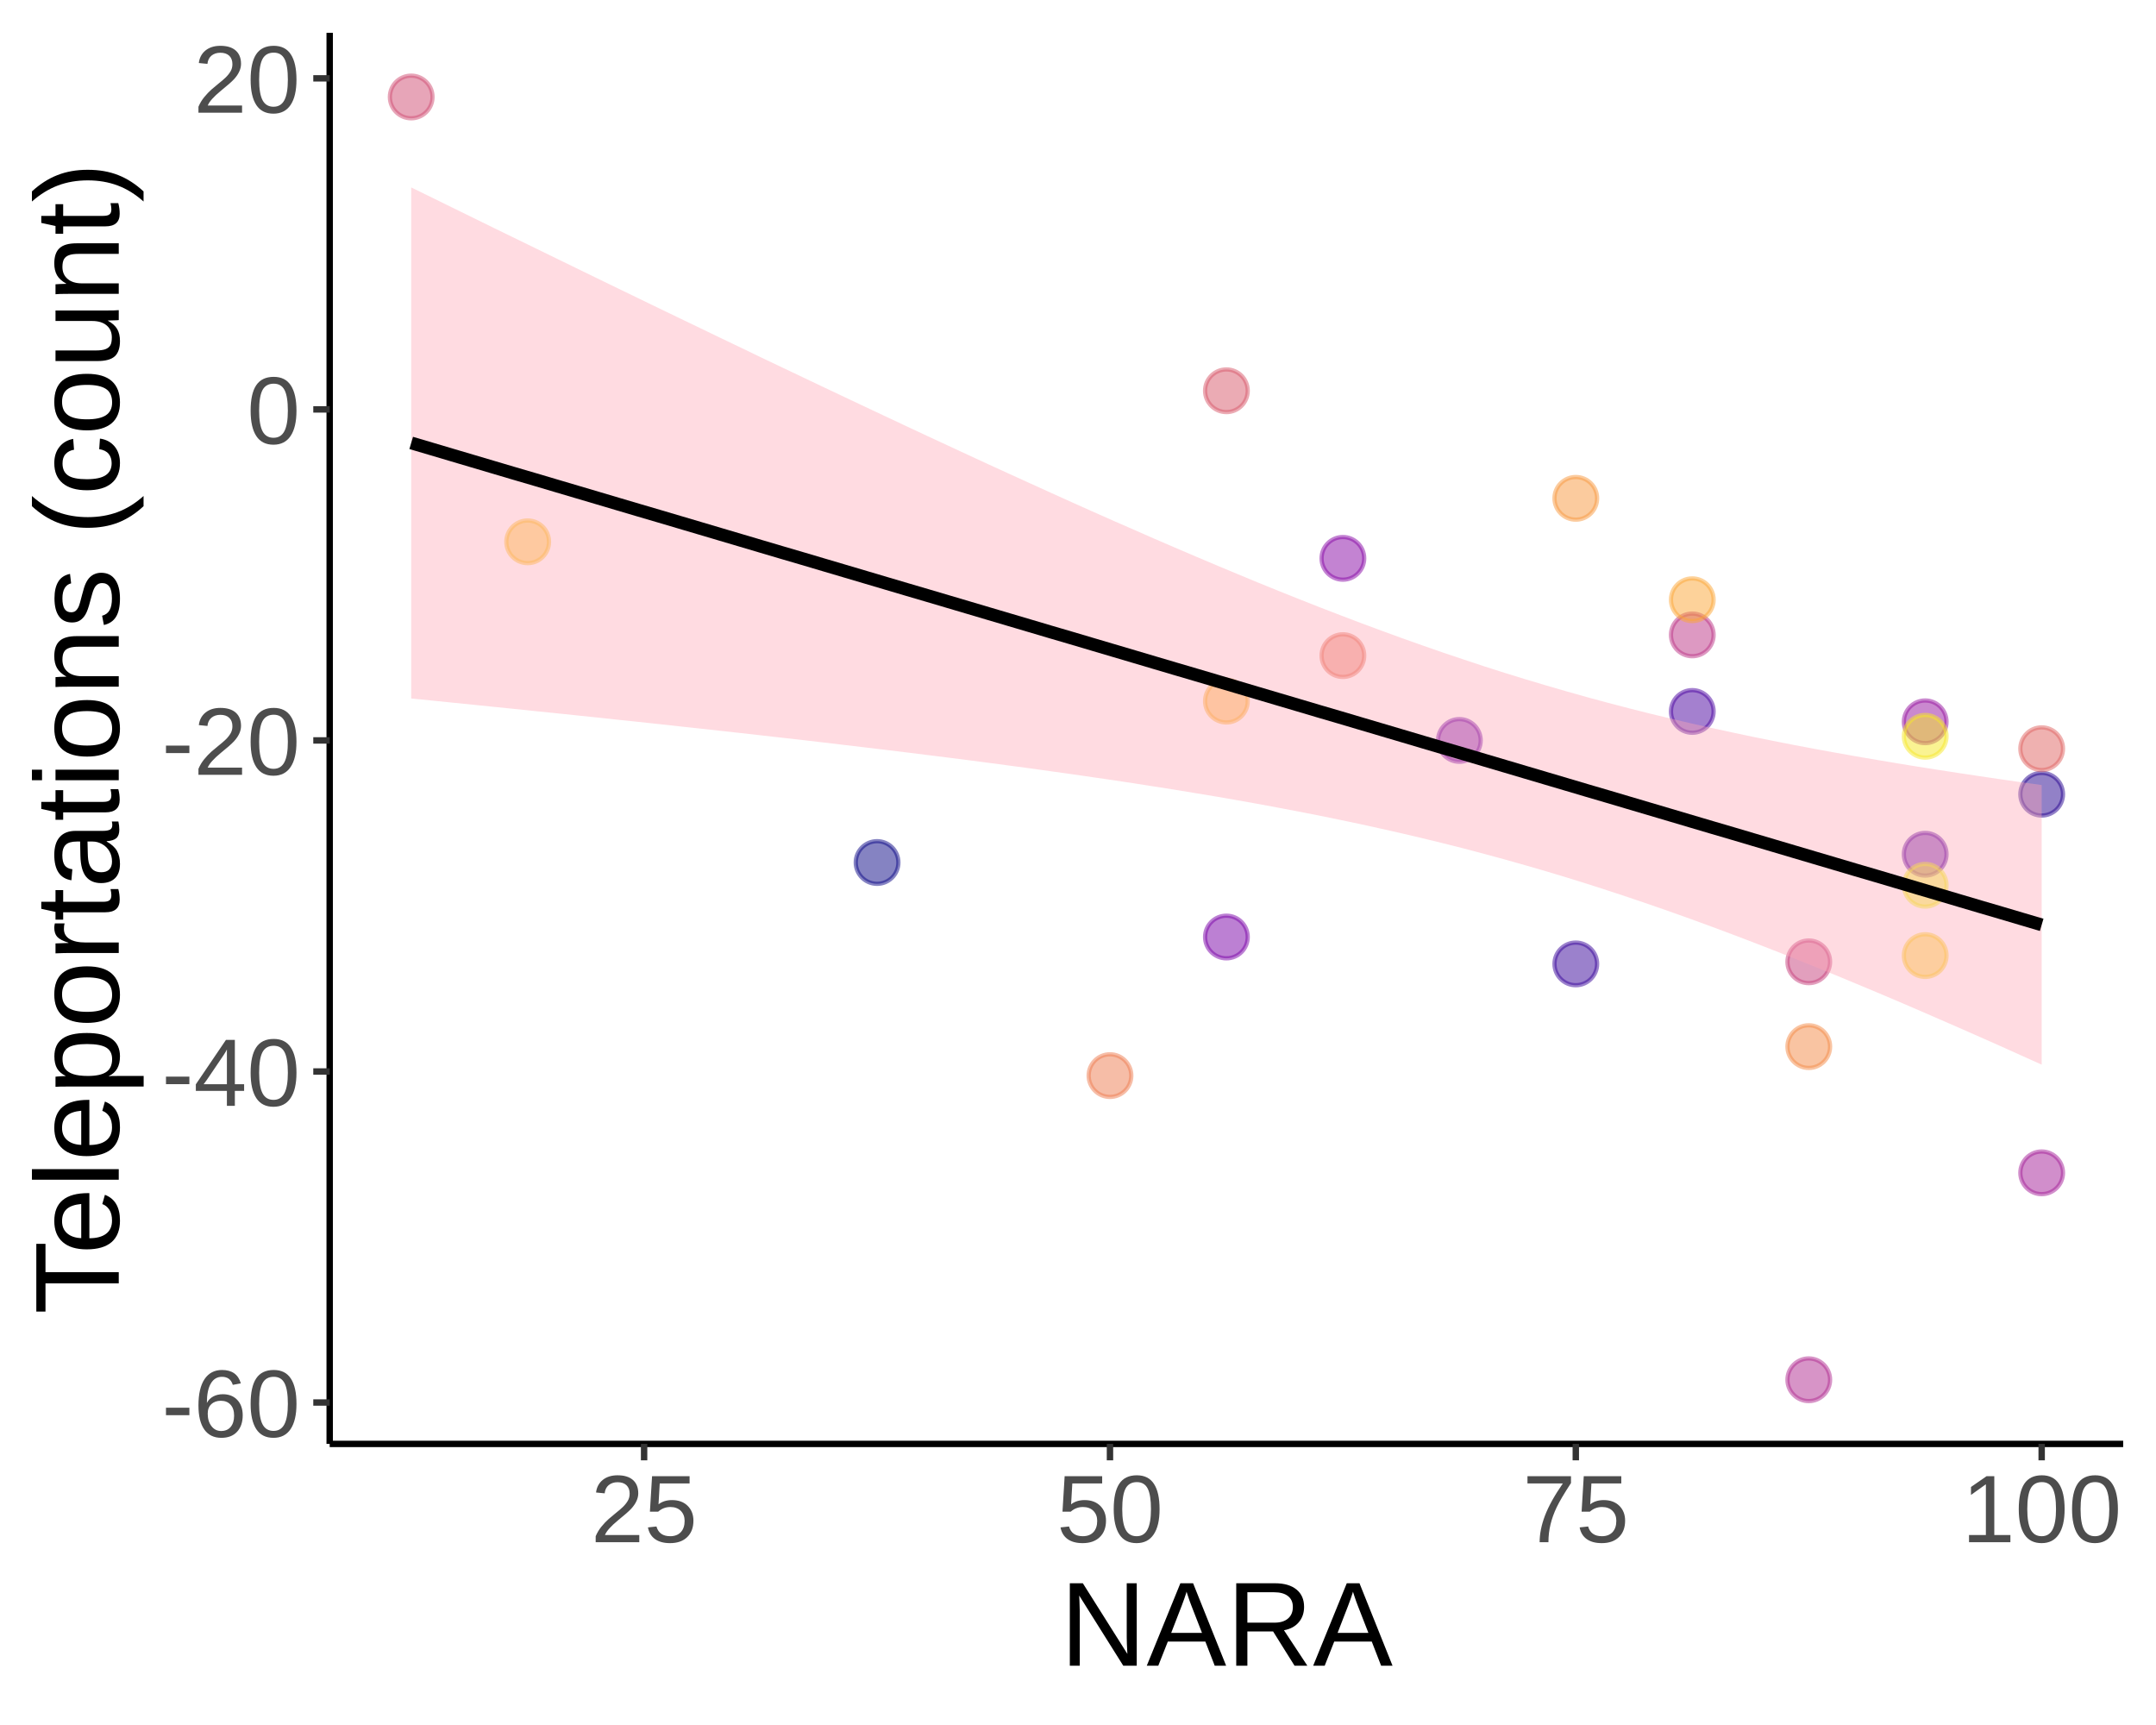
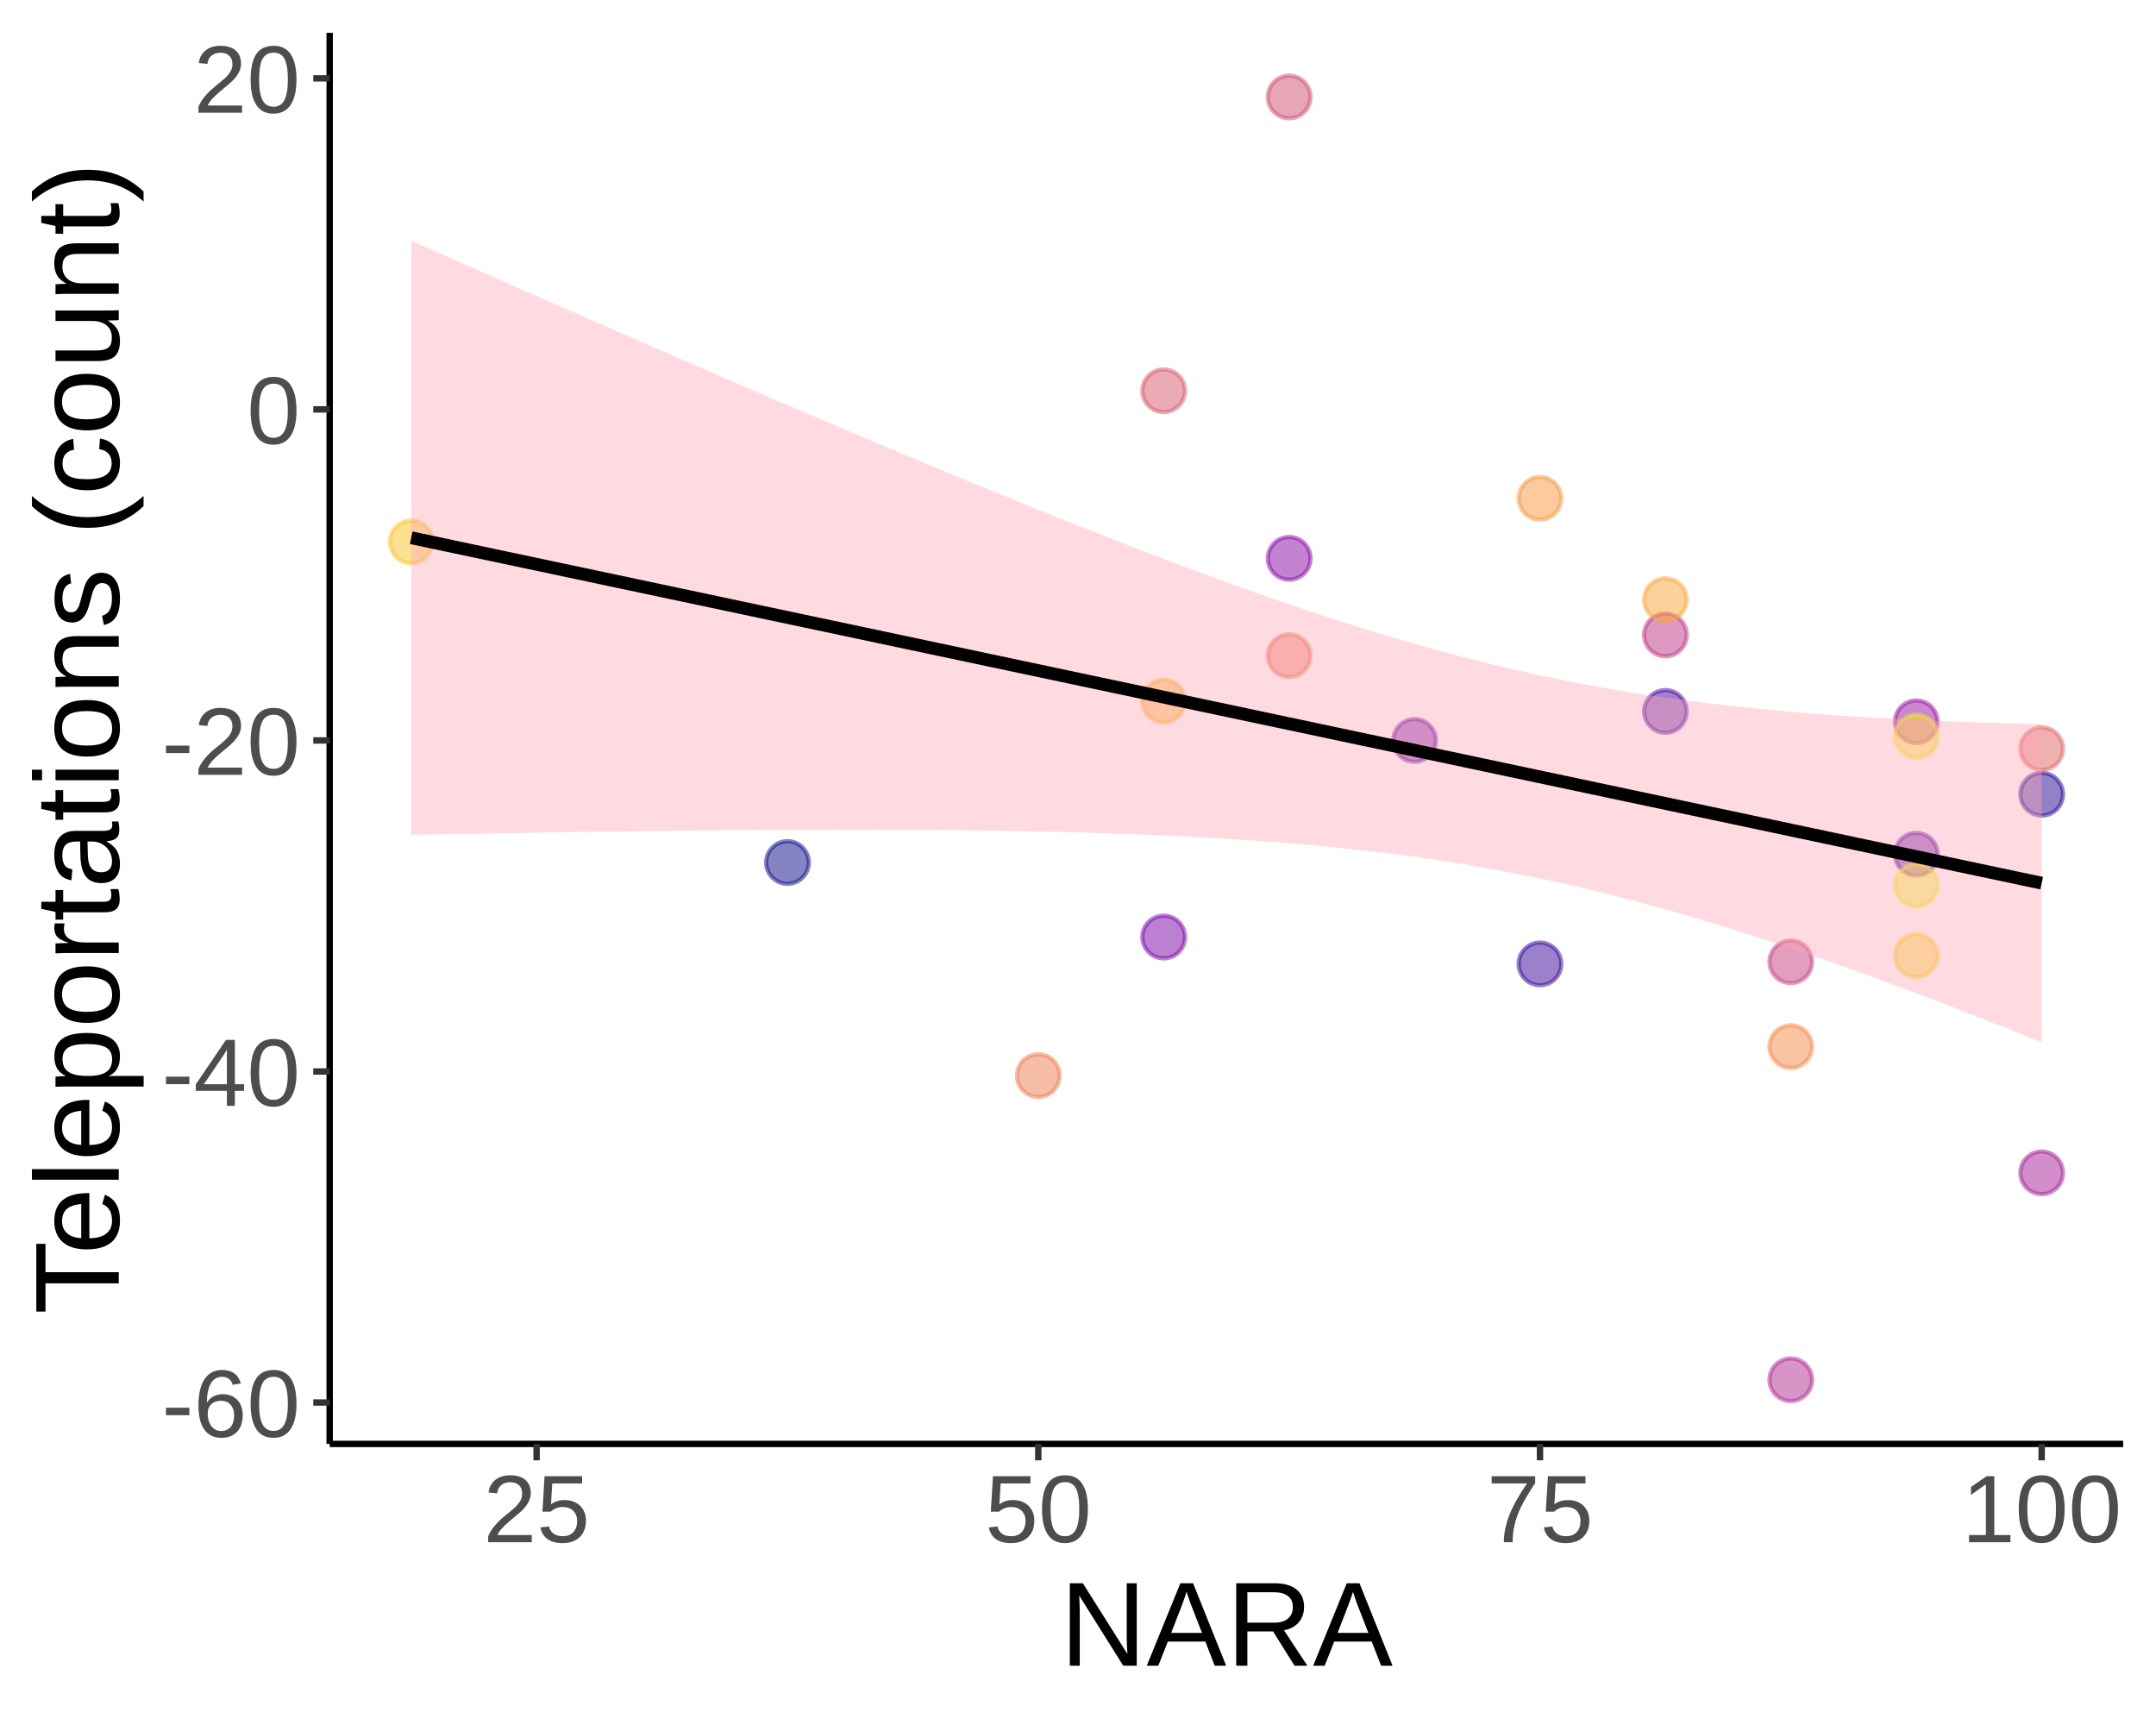
<svg xmlns="http://www.w3.org/2000/svg" class="svglite" width="360.00pt" height="288.00pt" viewBox="0 0 360.00 288.00">
  <defs>
    <style type="text/css">
    .svglite line, .svglite polyline, .svglite polygon, .svglite path, .svglite rect, .svglite circle {
      fill: none;
      stroke: #000000;
      stroke-linecap: round;
      stroke-linejoin: round;
      stroke-miterlimit: 10.00;
    }
    .svglite text {
      white-space: pre;
    }
  </style>
  </defs>
  <rect width="100%" height="100%" style="stroke: none; fill: #FFFFFF;" />
  <defs>
    <clipPath id="cpMC4wMHwzNjAuMDB8MC4wMHwyODguMDA=">
      <rect x="0.00" y="0.00" width="360.00" height="288.00" />
    </clipPath>
  </defs>
  <g clip-path="url(#cpMC4wMHwzNjAuMDB8MC4wMHwyODguMDA=)">
    <rect x="0" y="0.00" width="360.00" height="288.00" style="stroke-width: 1.07; stroke: #FFFFFF; fill: #FFFFFF;" />
  </g>
  <defs>
    <clipPath id="cpNTUuMDV8MzU0LjUyfDUuNDh8MjQxLjA3">
      <rect x="55.05" y="5.48" width="299.47" height="235.59" />
    </clipPath>
  </defs>
  <g clip-path="url(#cpNTUuMDV8MzU0LjUyfDUuNDh8MjQxLjA3)">
-     <circle cx="146.45" cy="144.00" r="3.56" style="stroke-width: 0.71; stroke: #0D0887; stroke-opacity: 0.50; fill: #0D0887; fill-opacity: 0.50;" />
+     <circle cx="131.49" cy="144.00" r="3.56" style="stroke-width: 0.71; stroke: #0D0887; stroke-opacity: 0.50; fill: #0D0887; fill-opacity: 0.50;" />
    <circle cx="340.91" cy="132.60" r="3.56" style="stroke-width: 0.71; stroke: #260591; stroke-opacity: 0.50; fill: #260591; fill-opacity: 0.50;" />
-     <circle cx="263.12" cy="160.93" r="3.56" style="stroke-width: 0.71; stroke: #39049A; stroke-opacity: 0.50; fill: #39049A; fill-opacity: 0.50;" />
-     <circle cx="282.57" cy="118.78" r="3.56" style="stroke-width: 0.71; stroke: #4A03A1; stroke-opacity: 0.50; fill: #4A03A1; fill-opacity: 0.50;" />
-     <circle cx="321.46" cy="142.62" r="3.56" style="stroke-width: 0.71; stroke: #5B01A5; stroke-opacity: 0.50; fill: #5B01A5; fill-opacity: 0.50;" />
-     <circle cx="243.68" cy="123.62" r="3.56" style="stroke-width: 0.71; stroke: #6A00A8; stroke-opacity: 0.50; fill: #6A00A8; fill-opacity: 0.50;" />
-     <circle cx="204.78" cy="156.44" r="3.56" style="stroke-width: 0.71; stroke: #7A02A8; stroke-opacity: 0.50; fill: #7A02A8; fill-opacity: 0.50;" />
-     <circle cx="224.23" cy="93.22" r="3.56" style="stroke-width: 0.71; stroke: #8908A6; stroke-opacity: 0.50; fill: #8908A6; fill-opacity: 0.50;" />
-     <circle cx="321.46" cy="120.51" r="3.56" style="stroke-width: 0.71; stroke: #9714A1; stroke-opacity: 0.50; fill: #9714A1; fill-opacity: 0.50;" />
+     <circle cx="257.14" cy="160.93" r="3.56" style="stroke-width: 0.71; stroke: #39049A; stroke-opacity: 0.50; fill: #39049A; fill-opacity: 0.50;" />
+     <circle cx="278.08" cy="118.78" r="3.56" style="stroke-width: 0.71; stroke: #4A03A1; stroke-opacity: 0.50; fill: #4A03A1; fill-opacity: 0.50;" />
+     <circle cx="319.97" cy="142.62" r="3.56" style="stroke-width: 0.71; stroke: #5B01A5; stroke-opacity: 0.50; fill: #5B01A5; fill-opacity: 0.50;" />
+     <circle cx="236.20" cy="123.62" r="3.56" style="stroke-width: 0.71; stroke: #6A00A8; stroke-opacity: 0.50; fill: #6A00A8; fill-opacity: 0.50;" />
+     <circle cx="194.31" cy="156.44" r="3.56" style="stroke-width: 0.71; stroke: #7A02A8; stroke-opacity: 0.50; fill: #7A02A8; fill-opacity: 0.50;" />
+     <circle cx="215.26" cy="93.22" r="3.56" style="stroke-width: 0.71; stroke: #8908A6; stroke-opacity: 0.50; fill: #8908A6; fill-opacity: 0.50;" />
+     <circle cx="319.97" cy="120.51" r="3.56" style="stroke-width: 0.71; stroke: #9714A1; stroke-opacity: 0.50; fill: #9714A1; fill-opacity: 0.50;" />
    <circle cx="340.91" cy="195.81" r="3.56" style="stroke-width: 0.71; stroke: #A51F99; stroke-opacity: 0.50; fill: #A51F99; fill-opacity: 0.50;" />
-     <circle cx="302.02" cy="230.36" r="3.56" style="stroke-width: 0.71; stroke: #B12A90; stroke-opacity: 0.50; fill: #B12A90; fill-opacity: 0.50;" />
-     <circle cx="282.57" cy="106.00" r="3.56" style="stroke-width: 0.71; stroke: #BC3587; stroke-opacity: 0.50; fill: #BC3587; fill-opacity: 0.50;" />
-     <circle cx="302.02" cy="160.58" r="3.56" style="stroke-width: 0.71; stroke: #C6417D; stroke-opacity: 0.50; fill: #C6417D; fill-opacity: 0.50;" />
-     <circle cx="68.66" cy="16.19" r="3.56" style="stroke-width: 0.71; stroke: #D04D73; stroke-opacity: 0.50; fill: #D04D73; fill-opacity: 0.50;" />
-     <circle cx="204.78" cy="65.24" r="3.56" style="stroke-width: 0.71; stroke: #D9586A; stroke-opacity: 0.50; fill: #D9586A; fill-opacity: 0.50;" />
+     <circle cx="299.02" cy="230.36" r="3.56" style="stroke-width: 0.71; stroke: #B12A90; stroke-opacity: 0.50; fill: #B12A90; fill-opacity: 0.50;" />
+     <circle cx="278.08" cy="106.00" r="3.56" style="stroke-width: 0.71; stroke: #BC3587; stroke-opacity: 0.50; fill: #BC3587; fill-opacity: 0.50;" />
+     <circle cx="299.02" cy="160.58" r="3.56" style="stroke-width: 0.71; stroke: #C6417D; stroke-opacity: 0.50; fill: #C6417D; fill-opacity: 0.50;" />
+     <circle cx="215.26" cy="16.19" r="3.56" style="stroke-width: 0.71; stroke: #D04D73; stroke-opacity: 0.50; fill: #D04D73; fill-opacity: 0.50;" />
+     <circle cx="194.31" cy="65.24" r="3.56" style="stroke-width: 0.71; stroke: #D9586A; stroke-opacity: 0.50; fill: #D9586A; fill-opacity: 0.50;" />
    <circle cx="340.91" cy="125.00" r="3.56" style="stroke-width: 0.71; stroke: #E16462; stroke-opacity: 0.50; fill: #E16462; fill-opacity: 0.50;" />
-     <circle cx="224.23" cy="109.46" r="3.56" style="stroke-width: 0.71; stroke: #E87059; stroke-opacity: 0.50; fill: #E87059; fill-opacity: 0.50;" />
-     <circle cx="185.34" cy="179.58" r="3.56" style="stroke-width: 0.71; stroke: #EF7D51; stroke-opacity: 0.50; fill: #EF7D51; fill-opacity: 0.50;" />
-     <circle cx="302.02" cy="174.74" r="3.56" style="stroke-width: 0.71; stroke: #F58A47; stroke-opacity: 0.50; fill: #F58A47; fill-opacity: 0.50;" />
-     <circle cx="263.12" cy="83.20" r="3.56" style="stroke-width: 0.71; stroke: #F9983E; stroke-opacity: 0.50; fill: #F9983E; fill-opacity: 0.50;" />
-     <circle cx="282.57" cy="100.13" r="3.56" style="stroke-width: 0.71; stroke: #FCA636; stroke-opacity: 0.50; fill: #FCA636; fill-opacity: 0.50;" />
-     <circle cx="204.78" cy="117.06" r="3.56" style="stroke-width: 0.71; stroke: #FDB52E; stroke-opacity: 0.50; fill: #FDB52E; fill-opacity: 0.50;" />
-     <circle cx="88.11" cy="90.46" r="3.56" style="stroke-width: 0.71; stroke: #FDC527; stroke-opacity: 0.50; fill: #FDC527; fill-opacity: 0.50;" />
-     <circle cx="321.46" cy="159.54" r="3.56" style="stroke-width: 0.71; stroke: #FBD624; stroke-opacity: 0.50; fill: #FBD624; fill-opacity: 0.50;" />
-     <circle cx="321.46" cy="122.93" r="3.56" style="stroke-width: 0.71; stroke: #F6E826; stroke-opacity: 0.50; fill: #F6E826; fill-opacity: 0.50;" />
-     <circle cx="321.46" cy="147.80" r="3.56" style="stroke-width: 0.71; stroke: #F0F921; stroke-opacity: 0.50; fill: #F0F921; fill-opacity: 0.50;" />
-     <polygon points="68.66,31.29 72.11,32.98 75.55,34.67 79.00,36.36 82.44,38.05 85.89,39.73 89.34,41.41 92.78,43.09 96.23,44.77 99.68,46.45 103.12,48.12 106.57,49.79 110.01,51.46 113.46,53.12 116.91,54.78 120.35,56.44 123.80,58.09 127.24,59.75 130.69,61.39 134.14,63.03 137.58,64.67 141.03,66.30 144.48,67.93 147.92,69.55 151.37,71.17 154.81,72.78 158.26,74.38 161.71,75.98 165.15,77.57 168.60,79.15 172.05,80.72 175.49,82.28 178.94,83.84 182.38,85.38 185.83,86.91 189.28,88.42 192.72,89.93 196.17,91.42 199.61,92.89 203.06,94.35 206.51,95.79 209.95,97.22 213.40,98.62 216.85,100.00 220.29,101.36 223.74,102.69 227.18,104.00 230.63,105.28 234.08,106.54 237.52,107.76 240.97,108.96 244.42,110.12 247.86,111.26 251.31,112.36 254.75,113.42 258.20,114.45 261.65,115.45 265.09,116.42 268.54,117.35 271.98,118.25 275.43,119.12 278.88,119.95 282.32,120.76 285.77,121.53 289.22,122.28 292.66,123.01 296.11,123.70 299.55,124.38 303.00,125.03 306.45,125.66 309.89,126.27 313.34,126.86 316.78,127.44 320.23,128.00 323.68,128.54 327.12,129.07 330.57,129.59 334.02,130.10 337.46,130.59 340.91,131.07 340.91,177.75 337.46,176.20 334.02,174.65 330.57,173.12 327.12,171.60 323.68,170.10 320.23,168.60 316.78,167.12 313.34,165.66 309.89,164.22 306.45,162.79 303.00,161.39 299.55,160.00 296.11,158.64 292.66,157.30 289.22,155.99 285.77,154.70 282.32,153.44 278.88,152.21 275.43,151.01 271.98,149.84 268.54,148.70 265.09,147.59 261.65,146.52 258.20,145.48 254.75,144.48 251.31,143.51 247.86,142.57 244.42,141.66 240.97,140.79 237.52,139.95 234.08,139.14 230.63,138.36 227.18,137.60 223.74,136.88 220.29,136.17 216.85,135.50 213.40,134.84 209.95,134.20 206.51,133.59 203.06,132.99 199.61,132.42 196.17,131.85 192.72,131.31 189.28,130.77 185.83,130.25 182.38,129.75 178.94,129.25 175.49,128.77 172.05,128.29 168.60,127.83 165.15,127.37 161.71,126.92 158.26,126.48 154.81,126.05 151.37,125.62 147.92,125.20 144.48,124.79 141.03,124.38 137.58,123.97 134.14,123.57 130.69,123.18 127.24,122.79 123.80,122.40 120.35,122.02 116.91,121.64 113.46,121.27 110.01,120.89 106.57,120.52 103.12,120.16 99.68,119.79 96.23,119.43 92.78,119.07 89.34,118.72 85.89,118.36 82.44,118.01 79.00,117.66 75.55,117.31 72.11,116.96 68.66,116.62 " style="stroke-width: 0.00; stroke: none; stroke-linecap: butt; fill: #FFA6B4; fill-opacity: 0.40;" />
-     <polyline points="68.66,31.29 72.11,32.98 75.55,34.67 79.00,36.36 82.44,38.05 85.89,39.73 89.34,41.41 92.78,43.09 96.23,44.77 99.68,46.45 103.12,48.12 106.57,49.79 110.01,51.46 113.46,53.12 116.91,54.78 120.35,56.44 123.80,58.09 127.24,59.75 130.69,61.39 134.14,63.03 137.58,64.67 141.03,66.30 144.48,67.93 147.92,69.55 151.37,71.17 154.81,72.78 158.26,74.38 161.71,75.98 165.15,77.57 168.60,79.15 172.05,80.72 175.49,82.28 178.94,83.84 182.38,85.38 185.83,86.91 189.28,88.42 192.72,89.93 196.17,91.42 199.61,92.89 203.06,94.35 206.51,95.79 209.95,97.22 213.40,98.62 216.85,100.00 220.29,101.36 223.74,102.69 227.18,104.00 230.63,105.28 234.08,106.54 237.52,107.76 240.97,108.96 244.42,110.12 247.86,111.26 251.31,112.36 254.75,113.42 258.20,114.45 261.65,115.45 265.09,116.42 268.54,117.35 271.98,118.25 275.43,119.12 278.88,119.95 282.32,120.76 285.77,121.53 289.22,122.28 292.66,123.01 296.11,123.70 299.55,124.38 303.00,125.03 306.45,125.66 309.89,126.27 313.34,126.86 316.78,127.44 320.23,128.00 323.68,128.54 327.12,129.07 330.57,129.59 334.02,130.10 337.46,130.59 340.91,131.07 " style="stroke-width: 2.13; stroke: none; stroke-linecap: butt;" />
-     <polyline points="340.91,177.75 337.46,176.20 334.02,174.65 330.57,173.12 327.12,171.60 323.68,170.10 320.23,168.60 316.78,167.12 313.34,165.66 309.89,164.22 306.45,162.79 303.00,161.39 299.55,160.00 296.11,158.64 292.66,157.30 289.22,155.99 285.77,154.70 282.32,153.44 278.88,152.21 275.43,151.01 271.98,149.84 268.54,148.70 265.09,147.59 261.65,146.52 258.20,145.48 254.75,144.48 251.31,143.51 247.86,142.57 244.42,141.66 240.97,140.79 237.52,139.95 234.08,139.14 230.63,138.36 227.18,137.60 223.74,136.88 220.29,136.17 216.85,135.50 213.40,134.84 209.95,134.20 206.51,133.59 203.06,132.99 199.61,132.42 196.17,131.85 192.72,131.31 189.28,130.77 185.83,130.25 182.38,129.75 178.94,129.25 175.49,128.77 172.05,128.29 168.60,127.83 165.15,127.37 161.71,126.92 158.26,126.48 154.81,126.05 151.37,125.62 147.92,125.20 144.48,124.79 141.03,124.38 137.58,123.97 134.14,123.57 130.69,123.18 127.24,122.79 123.80,122.40 120.35,122.02 116.91,121.64 113.46,121.27 110.01,120.89 106.57,120.52 103.12,120.16 99.68,119.79 96.23,119.43 92.78,119.07 89.34,118.72 85.89,118.36 82.44,118.01 79.00,117.66 75.55,117.31 72.11,116.96 68.66,116.62 " style="stroke-width: 2.13; stroke: none; stroke-linecap: butt;" />
-     <polyline points="68.66,73.95 72.11,74.97 75.55,75.99 79.00,77.01 82.44,78.03 85.89,79.05 89.34,80.06 92.78,81.08 96.23,82.10 99.68,83.12 103.12,84.14 106.57,85.16 110.01,86.17 113.46,87.19 116.91,88.21 120.35,89.23 123.80,90.25 127.24,91.27 130.69,92.29 134.14,93.30 137.58,94.32 141.03,95.34 144.48,96.36 147.92,97.38 151.37,98.40 154.81,99.41 158.26,100.43 161.71,101.45 165.15,102.47 168.60,103.49 172.05,104.51 175.49,105.53 178.94,106.54 182.38,107.56 185.83,108.58 189.28,109.60 192.72,110.62 196.17,111.64 199.61,112.65 203.06,113.67 206.51,114.69 209.95,115.71 213.40,116.73 216.85,117.75 220.29,118.77 223.74,119.78 227.18,120.80 230.63,121.82 234.08,122.84 237.52,123.86 240.97,124.88 244.42,125.89 247.86,126.91 251.31,127.93 254.75,128.95 258.20,129.97 261.65,130.99 265.09,132.01 268.54,133.02 271.98,134.04 275.43,135.06 278.88,136.08 282.32,137.10 285.77,138.12 289.22,139.13 292.66,140.15 296.11,141.17 299.55,142.19 303.00,143.21 306.45,144.23 309.89,145.25 313.34,146.26 316.78,147.28 320.23,148.30 323.68,149.32 327.12,150.34 330.57,151.36 334.02,152.37 337.46,153.39 340.91,154.41 " style="stroke-width: 2.13; stroke-linecap: butt;" />
+     <circle cx="215.26" cy="109.46" r="3.56" style="stroke-width: 0.71; stroke: #E87059; stroke-opacity: 0.50; fill: #E87059; fill-opacity: 0.50;" />
+     <circle cx="173.37" cy="179.58" r="3.56" style="stroke-width: 0.71; stroke: #EF7D51; stroke-opacity: 0.50; fill: #EF7D51; fill-opacity: 0.50;" />
+     <circle cx="299.02" cy="174.74" r="3.56" style="stroke-width: 0.71; stroke: #F58A47; stroke-opacity: 0.50; fill: #F58A47; fill-opacity: 0.50;" />
+     <circle cx="257.14" cy="83.20" r="3.56" style="stroke-width: 0.71; stroke: #F9983E; stroke-opacity: 0.50; fill: #F9983E; fill-opacity: 0.50;" />
+     <circle cx="278.08" cy="100.13" r="3.56" style="stroke-width: 0.71; stroke: #FCA636; stroke-opacity: 0.50; fill: #FCA636; fill-opacity: 0.50;" />
+     <circle cx="194.31" cy="117.06" r="3.56" style="stroke-width: 0.71; stroke: #FDB52E; stroke-opacity: 0.50; fill: #FDB52E; fill-opacity: 0.50;" />
+     <circle cx="68.66" cy="90.46" r="3.56" style="stroke-width: 0.71; stroke: #FDC527; stroke-opacity: 0.50; fill: #FDC527; fill-opacity: 0.50;" />
+     <circle cx="319.97" cy="159.54" r="3.56" style="stroke-width: 0.71; stroke: #FBD624; stroke-opacity: 0.50; fill: #FBD624; fill-opacity: 0.50;" />
+     <circle cx="319.97" cy="122.93" r="3.56" style="stroke-width: 0.71; stroke: #F6E826; stroke-opacity: 0.50; fill: #F6E826; fill-opacity: 0.50;" />
+     <circle cx="319.97" cy="147.80" r="3.56" style="stroke-width: 0.71; stroke: #F0F921; stroke-opacity: 0.50; fill: #F0F921; fill-opacity: 0.50;" />
+     <polygon points="68.66,40.17 72.11,41.70 75.55,43.22 79.00,44.75 82.44,46.27 85.89,47.79 89.34,49.31 92.78,50.82 96.23,52.33 99.68,53.84 103.12,55.35 106.57,56.85 110.01,58.35 113.46,59.85 116.91,61.35 120.35,62.84 123.80,64.32 127.24,65.81 130.69,67.29 134.14,68.76 137.58,70.23 141.03,71.69 144.48,73.15 147.92,74.60 151.37,76.05 154.81,77.49 158.26,78.92 161.71,80.35 165.15,81.76 168.60,83.17 172.05,84.57 175.49,85.95 178.94,87.33 182.38,88.69 185.83,90.04 189.28,91.38 192.72,92.70 196.17,94.01 199.61,95.30 203.06,96.57 206.51,97.81 209.95,99.04 213.40,100.24 216.85,101.42 220.29,102.57 223.74,103.70 227.18,104.79 230.63,105.85 234.08,106.87 237.52,107.86 240.97,108.82 244.42,109.73 247.86,110.60 251.31,111.44 254.75,112.23 258.20,112.97 261.65,113.68 265.09,114.34 268.54,114.96 271.98,115.54 275.43,116.09 278.88,116.59 282.32,117.05 285.77,117.48 289.22,117.88 292.66,118.24 296.11,118.57 299.55,118.88 303.00,119.15 306.45,119.41 309.89,119.64 313.34,119.85 316.78,120.03 320.23,120.20 323.68,120.35 327.12,120.49 330.57,120.61 334.02,120.72 337.46,120.81 340.91,120.90 340.91,174.00 337.46,172.63 334.02,171.26 330.57,169.91 327.12,168.57 323.68,167.24 320.23,165.94 316.78,164.65 313.34,163.37 309.89,162.12 306.45,160.89 303.00,159.68 299.55,158.50 296.11,157.35 292.66,156.22 289.22,155.12 285.77,154.06 282.32,153.03 278.88,152.03 275.43,151.08 271.98,150.16 268.54,149.28 265.09,148.44 261.65,147.64 258.20,146.89 254.75,146.18 251.31,145.51 247.86,144.88 244.42,144.29 240.97,143.75 237.52,143.24 234.08,142.77 230.63,142.33 227.18,141.93 223.74,141.57 220.29,141.23 216.85,140.92 213.40,140.64 209.95,140.38 206.51,140.15 203.06,139.94 199.61,139.75 196.17,139.57 192.72,139.42 189.28,139.28 185.83,139.16 182.38,139.05 178.94,138.95 175.49,138.87 172.05,138.80 168.60,138.73 165.15,138.68 161.71,138.64 158.26,138.60 154.81,138.57 151.37,138.55 147.92,138.54 144.48,138.53 141.03,138.53 137.58,138.54 134.14,138.54 130.69,138.56 127.24,138.58 123.80,138.60 120.35,138.63 116.91,138.66 113.46,138.69 110.01,138.73 106.57,138.77 103.12,138.82 99.68,138.86 96.23,138.91 92.78,138.97 89.34,139.02 85.89,139.08 82.44,139.14 79.00,139.20 75.55,139.26 72.11,139.33 68.66,139.39 " style="stroke-width: 0.00; stroke: none; stroke-linecap: butt; fill: #FFA6B4; fill-opacity: 0.40;" />
+     <polyline points="68.66,40.17 72.11,41.70 75.55,43.22 79.00,44.75 82.44,46.27 85.89,47.79 89.34,49.31 92.78,50.82 96.23,52.33 99.68,53.84 103.12,55.35 106.57,56.85 110.01,58.35 113.46,59.85 116.91,61.35 120.35,62.84 123.80,64.32 127.24,65.81 130.69,67.29 134.14,68.76 137.58,70.23 141.03,71.69 144.48,73.15 147.92,74.60 151.37,76.05 154.81,77.49 158.26,78.92 161.71,80.35 165.15,81.76 168.60,83.17 172.05,84.57 175.49,85.95 178.94,87.33 182.38,88.69 185.83,90.04 189.28,91.38 192.72,92.70 196.17,94.01 199.61,95.30 203.06,96.57 206.51,97.81 209.95,99.04 213.40,100.24 216.85,101.42 220.29,102.57 223.74,103.70 227.18,104.79 230.63,105.85 234.08,106.87 237.52,107.86 240.97,108.82 244.42,109.73 247.86,110.60 251.31,111.44 254.75,112.23 258.20,112.97 261.65,113.68 265.09,114.34 268.54,114.96 271.98,115.54 275.43,116.09 278.88,116.59 282.32,117.05 285.77,117.48 289.22,117.88 292.66,118.24 296.11,118.57 299.55,118.88 303.00,119.15 306.45,119.41 309.89,119.64 313.34,119.85 316.78,120.03 320.23,120.20 323.68,120.35 327.12,120.49 330.57,120.61 334.02,120.72 337.46,120.81 340.91,120.90 " style="stroke-width: 2.13; stroke: none; stroke-linecap: butt;" />
+     <polyline points="340.91,174.00 337.46,172.63 334.02,171.26 330.57,169.91 327.12,168.57 323.68,167.24 320.23,165.94 316.78,164.65 313.34,163.37 309.89,162.12 306.45,160.89 303.00,159.68 299.55,158.50 296.11,157.35 292.66,156.22 289.22,155.12 285.77,154.06 282.32,153.03 278.88,152.03 275.43,151.08 271.98,150.16 268.54,149.28 265.09,148.44 261.65,147.64 258.20,146.89 254.75,146.18 251.31,145.51 247.86,144.88 244.42,144.29 240.97,143.75 237.52,143.24 234.08,142.77 230.63,142.33 227.18,141.93 223.74,141.57 220.29,141.23 216.85,140.92 213.40,140.64 209.95,140.38 206.51,140.15 203.06,139.94 199.61,139.75 196.17,139.57 192.72,139.42 189.28,139.28 185.83,139.16 182.38,139.05 178.94,138.95 175.49,138.87 172.05,138.80 168.60,138.73 165.15,138.68 161.71,138.64 158.26,138.60 154.81,138.57 151.37,138.55 147.92,138.54 144.48,138.53 141.03,138.53 137.58,138.54 134.14,138.54 130.69,138.56 127.24,138.58 123.80,138.60 120.35,138.63 116.91,138.66 113.46,138.69 110.01,138.73 106.57,138.77 103.12,138.82 99.68,138.86 96.23,138.91 92.78,138.97 89.34,139.02 85.89,139.08 82.44,139.14 79.00,139.20 75.55,139.26 72.11,139.33 68.66,139.39 " style="stroke-width: 2.13; stroke: none; stroke-linecap: butt;" />
+     <polyline points="68.66,89.78 72.11,90.51 75.55,91.24 79.00,91.97 82.44,92.70 85.89,93.43 89.34,94.16 92.78,94.89 96.23,95.62 99.68,96.35 103.12,97.08 106.57,97.81 110.01,98.54 113.46,99.27 116.91,100.00 120.35,100.73 123.80,101.46 127.24,102.19 130.69,102.92 134.14,103.65 137.58,104.38 141.03,105.11 144.48,105.84 147.92,106.57 151.37,107.30 154.81,108.03 158.26,108.76 161.71,109.49 165.15,110.22 168.60,110.95 172.05,111.68 175.49,112.41 178.94,113.14 182.38,113.87 185.83,114.60 189.28,115.33 192.72,116.06 196.17,116.79 199.61,117.52 203.06,118.25 206.51,118.98 209.95,119.71 213.40,120.44 216.85,121.17 220.29,121.90 223.74,122.63 227.18,123.36 230.63,124.09 234.08,124.82 237.52,125.55 240.97,126.28 244.42,127.01 247.86,127.74 251.31,128.47 254.75,129.20 258.20,129.93 261.65,130.66 265.09,131.39 268.54,132.12 271.98,132.85 275.43,133.58 278.88,134.31 282.32,135.04 285.77,135.77 289.22,136.50 292.66,137.23 296.11,137.96 299.55,138.69 303.00,139.42 306.45,140.15 309.89,140.88 313.34,141.61 316.78,142.34 320.23,143.07 323.68,143.80 327.12,144.53 330.57,145.26 334.02,145.99 337.46,146.72 340.91,147.45 " style="stroke-width: 2.13; stroke-linecap: butt;" />
  </g>
  <g clip-path="url(#cpMC4wMHwzNjAuMDB8MC4wMHwyODguMDA=)">
    <polyline points="55.05,241.07 55.05,5.48 " style="stroke-width: 1.07; stroke-linecap: butt;" />
    <text x="50.12" y="239.90" text-anchor="end" style="font-size: 16.00px;fill: #4D4D4D; font-family: &quot;Arial&quot;;" textLength="23.13px" lengthAdjust="spacingAndGlyphs">-60</text>
    <text x="50.12" y="184.63" text-anchor="end" style="font-size: 16.00px;fill: #4D4D4D; font-family: &quot;Arial&quot;;" textLength="23.13px" lengthAdjust="spacingAndGlyphs">-40</text>
    <text x="50.12" y="129.36" text-anchor="end" style="font-size: 16.00px;fill: #4D4D4D; font-family: &quot;Arial&quot;;" textLength="23.13px" lengthAdjust="spacingAndGlyphs">-20</text>
    <text x="50.12" y="74.09" text-anchor="end" style="font-size: 16.00px;fill: #4D4D4D; font-family: &quot;Arial&quot;;" textLength="8.90px" lengthAdjust="spacingAndGlyphs">0</text>
    <text x="50.12" y="18.82" text-anchor="end" style="font-size: 16.00px;fill: #4D4D4D; font-family: &quot;Arial&quot;;" textLength="17.80px" lengthAdjust="spacingAndGlyphs">20</text>
    <polyline points="52.31,234.16 55.05,234.16 " style="stroke-width: 1.07; stroke: #333333; stroke-linecap: butt;" />
    <polyline points="52.31,178.89 55.05,178.89 " style="stroke-width: 1.07; stroke: #333333; stroke-linecap: butt;" />
    <polyline points="52.31,123.62 55.05,123.62 " style="stroke-width: 1.07; stroke: #333333; stroke-linecap: butt;" />
    <polyline points="52.31,68.35 55.05,68.35 " style="stroke-width: 1.07; stroke: #333333; stroke-linecap: butt;" />
    <polyline points="52.31,13.08 55.05,13.08 " style="stroke-width: 1.07; stroke: #333333; stroke-linecap: butt;" />
    <polyline points="55.05,241.07 354.52,241.07 " style="stroke-width: 1.07; stroke-linecap: butt;" />
-     <polyline points="107.55,243.81 107.55,241.07 " style="stroke-width: 1.07; stroke: #333333; stroke-linecap: butt;" />
-     <polyline points="185.34,243.81 185.34,241.07 " style="stroke-width: 1.07; stroke: #333333; stroke-linecap: butt;" />
-     <polyline points="263.12,243.81 263.12,241.07 " style="stroke-width: 1.07; stroke: #333333; stroke-linecap: butt;" />
+     <polyline points="89.60,243.81 89.60,241.07 " style="stroke-width: 1.07; stroke: #333333; stroke-linecap: butt;" />
+     <polyline points="173.37,243.81 173.37,241.07 " style="stroke-width: 1.07; stroke: #333333; stroke-linecap: butt;" />
+     <polyline points="257.14,243.81 257.14,241.07 " style="stroke-width: 1.07; stroke: #333333; stroke-linecap: butt;" />
    <polyline points="340.91,243.81 340.91,241.07 " style="stroke-width: 1.07; stroke: #333333; stroke-linecap: butt;" />
-     <text x="107.55" y="257.48" text-anchor="middle" style="font-size: 16.00px;fill: #4D4D4D; font-family: &quot;Arial&quot;;" textLength="17.80px" lengthAdjust="spacingAndGlyphs">25</text>
-     <text x="185.34" y="257.48" text-anchor="middle" style="font-size: 16.00px;fill: #4D4D4D; font-family: &quot;Arial&quot;;" textLength="17.80px" lengthAdjust="spacingAndGlyphs">50</text>
-     <text x="263.12" y="257.48" text-anchor="middle" style="font-size: 16.00px;fill: #4D4D4D; font-family: &quot;Arial&quot;;" textLength="17.80px" lengthAdjust="spacingAndGlyphs">75</text>
+     <text x="89.60" y="257.48" text-anchor="middle" style="font-size: 16.00px;fill: #4D4D4D; font-family: &quot;Arial&quot;;" textLength="17.80px" lengthAdjust="spacingAndGlyphs">25</text>
+     <text x="173.37" y="257.48" text-anchor="middle" style="font-size: 16.00px;fill: #4D4D4D; font-family: &quot;Arial&quot;;" textLength="17.80px" lengthAdjust="spacingAndGlyphs">50</text>
+     <text x="257.14" y="257.48" text-anchor="middle" style="font-size: 16.00px;fill: #4D4D4D; font-family: &quot;Arial&quot;;" textLength="17.80px" lengthAdjust="spacingAndGlyphs">75</text>
    <text x="340.91" y="257.48" text-anchor="middle" style="font-size: 16.00px;fill: #4D4D4D; font-family: &quot;Arial&quot;;" textLength="26.70px" lengthAdjust="spacingAndGlyphs">100</text>
    <text x="204.78" y="278.10" text-anchor="middle" style="font-size: 20.00px; font-family: &quot;Arial&quot;;" textLength="55.57px" lengthAdjust="spacingAndGlyphs">NARA</text>
    <text transform="translate(19.83,123.27) rotate(-90)" text-anchor="middle" style="font-size: 20.00px; font-family: &quot;Arial&quot;;" textLength="194.56px" lengthAdjust="spacingAndGlyphs">Teleportations (count)</text>
  </g>
</svg>
